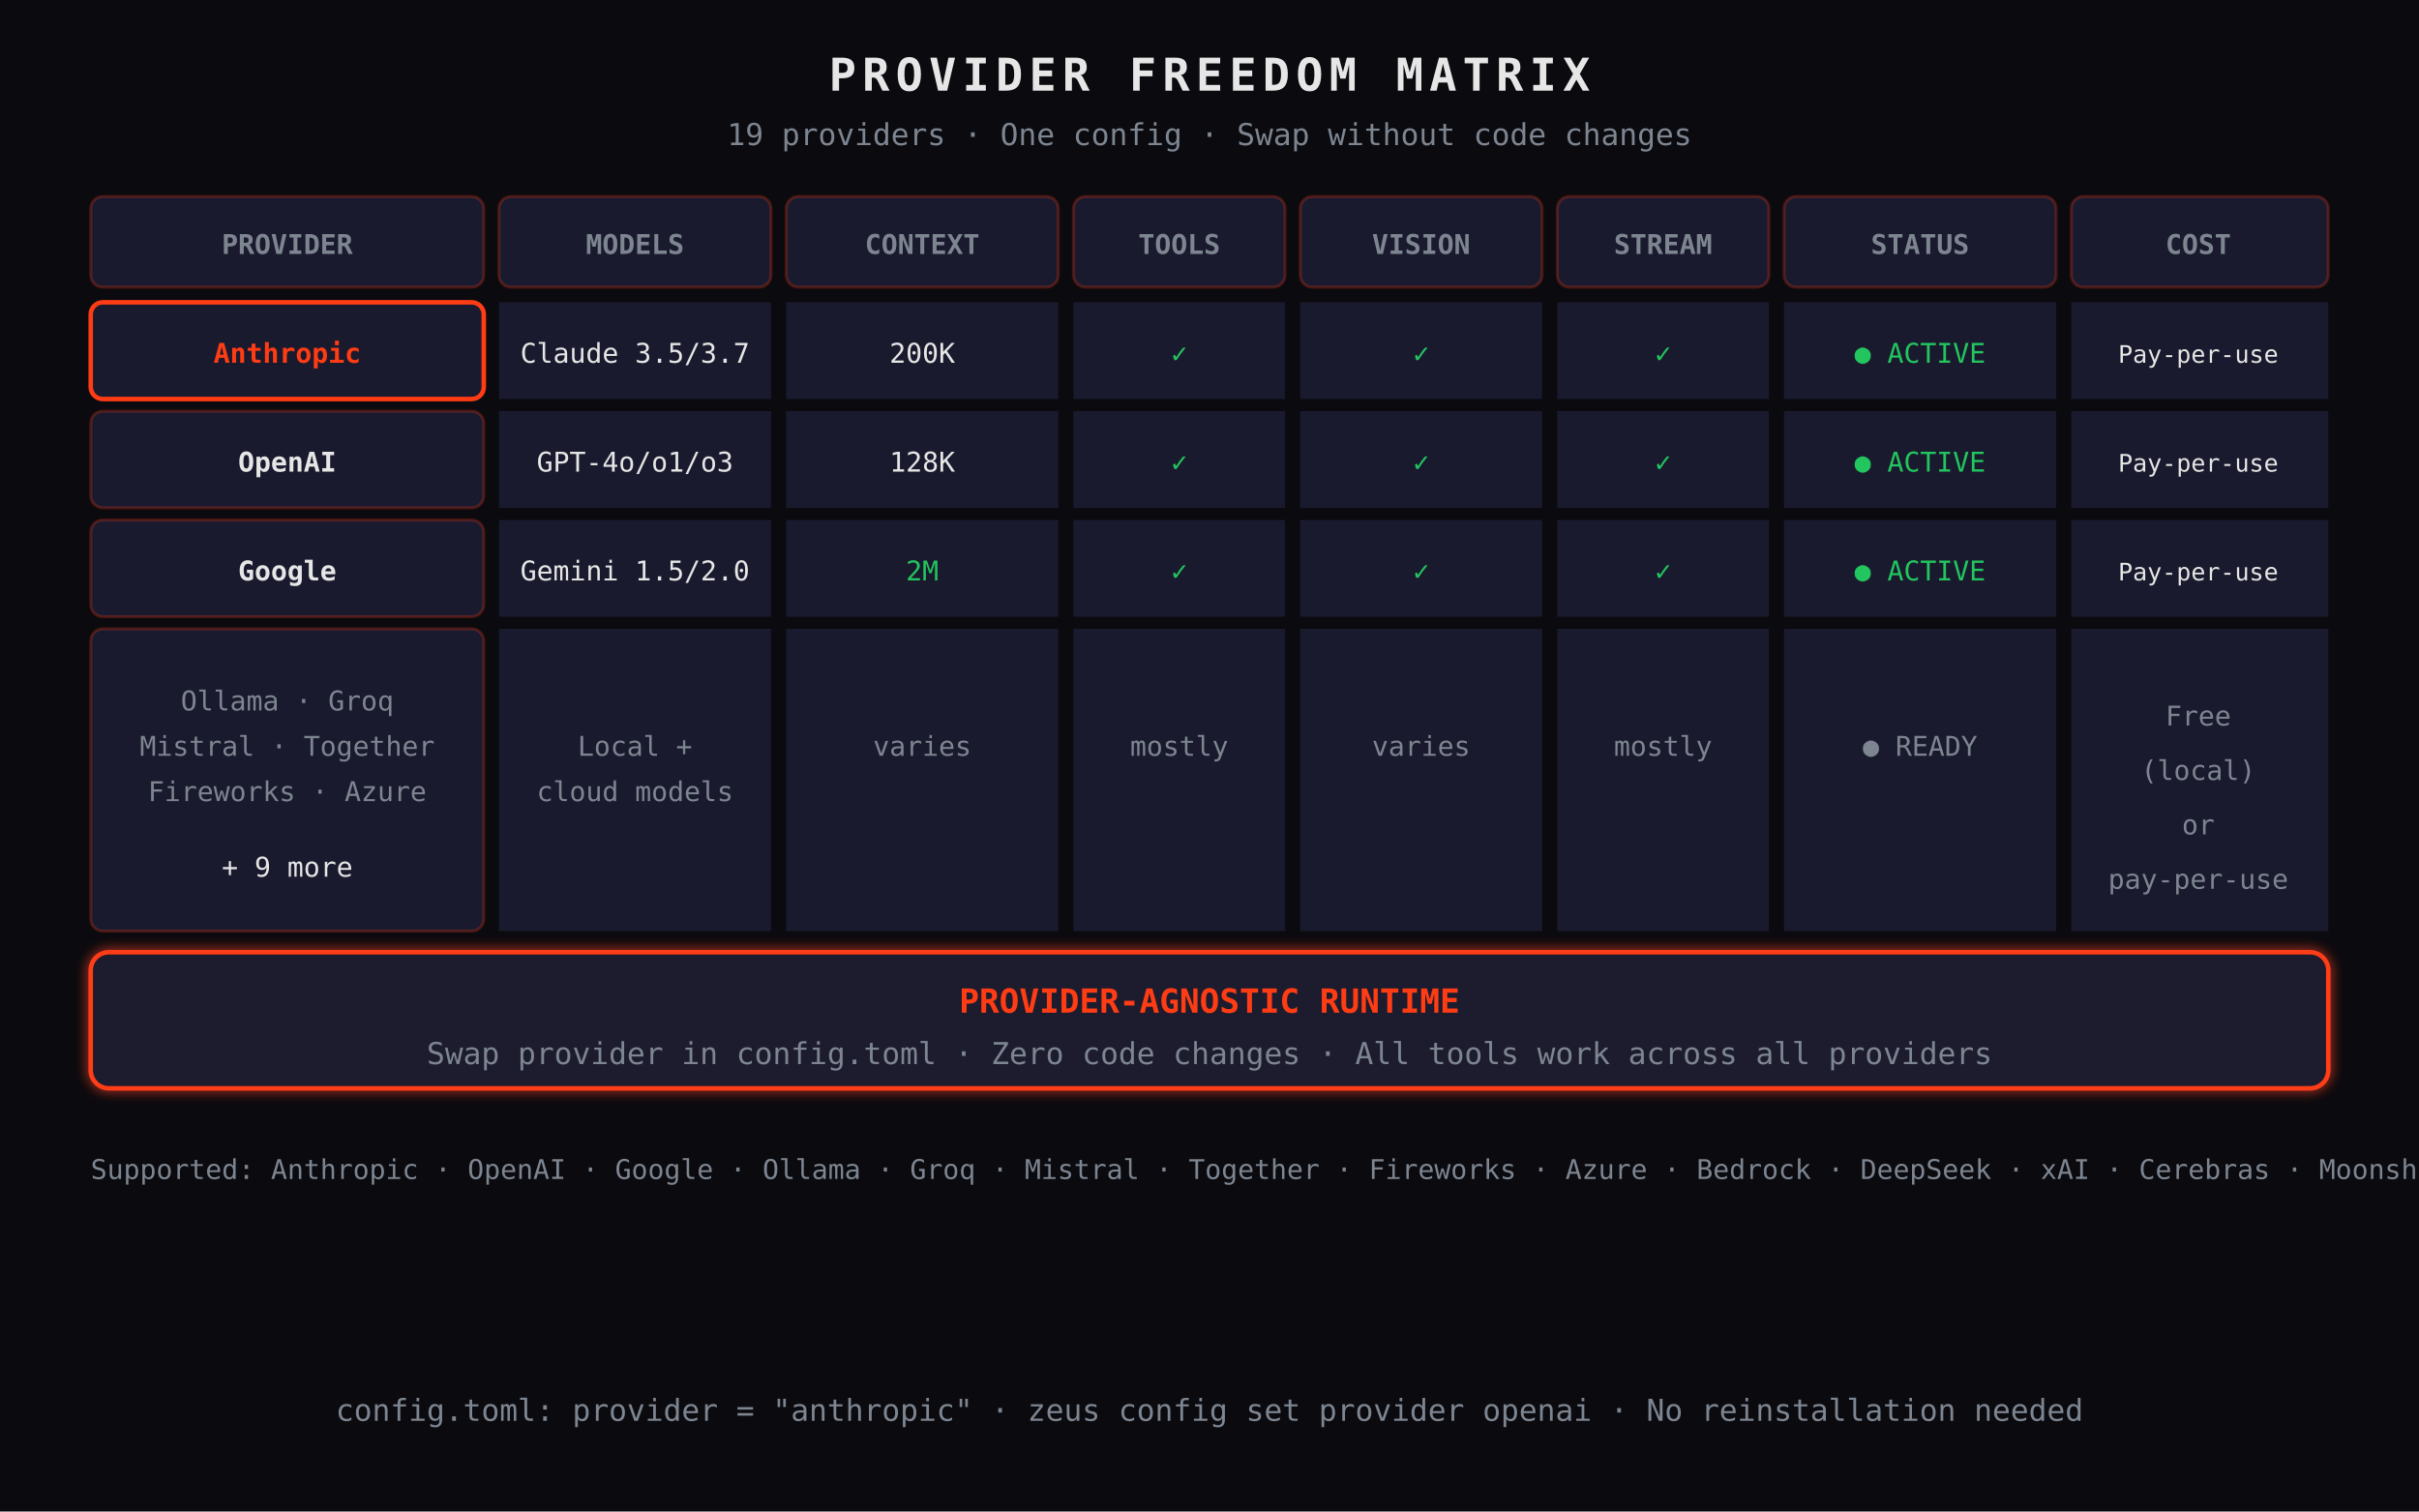
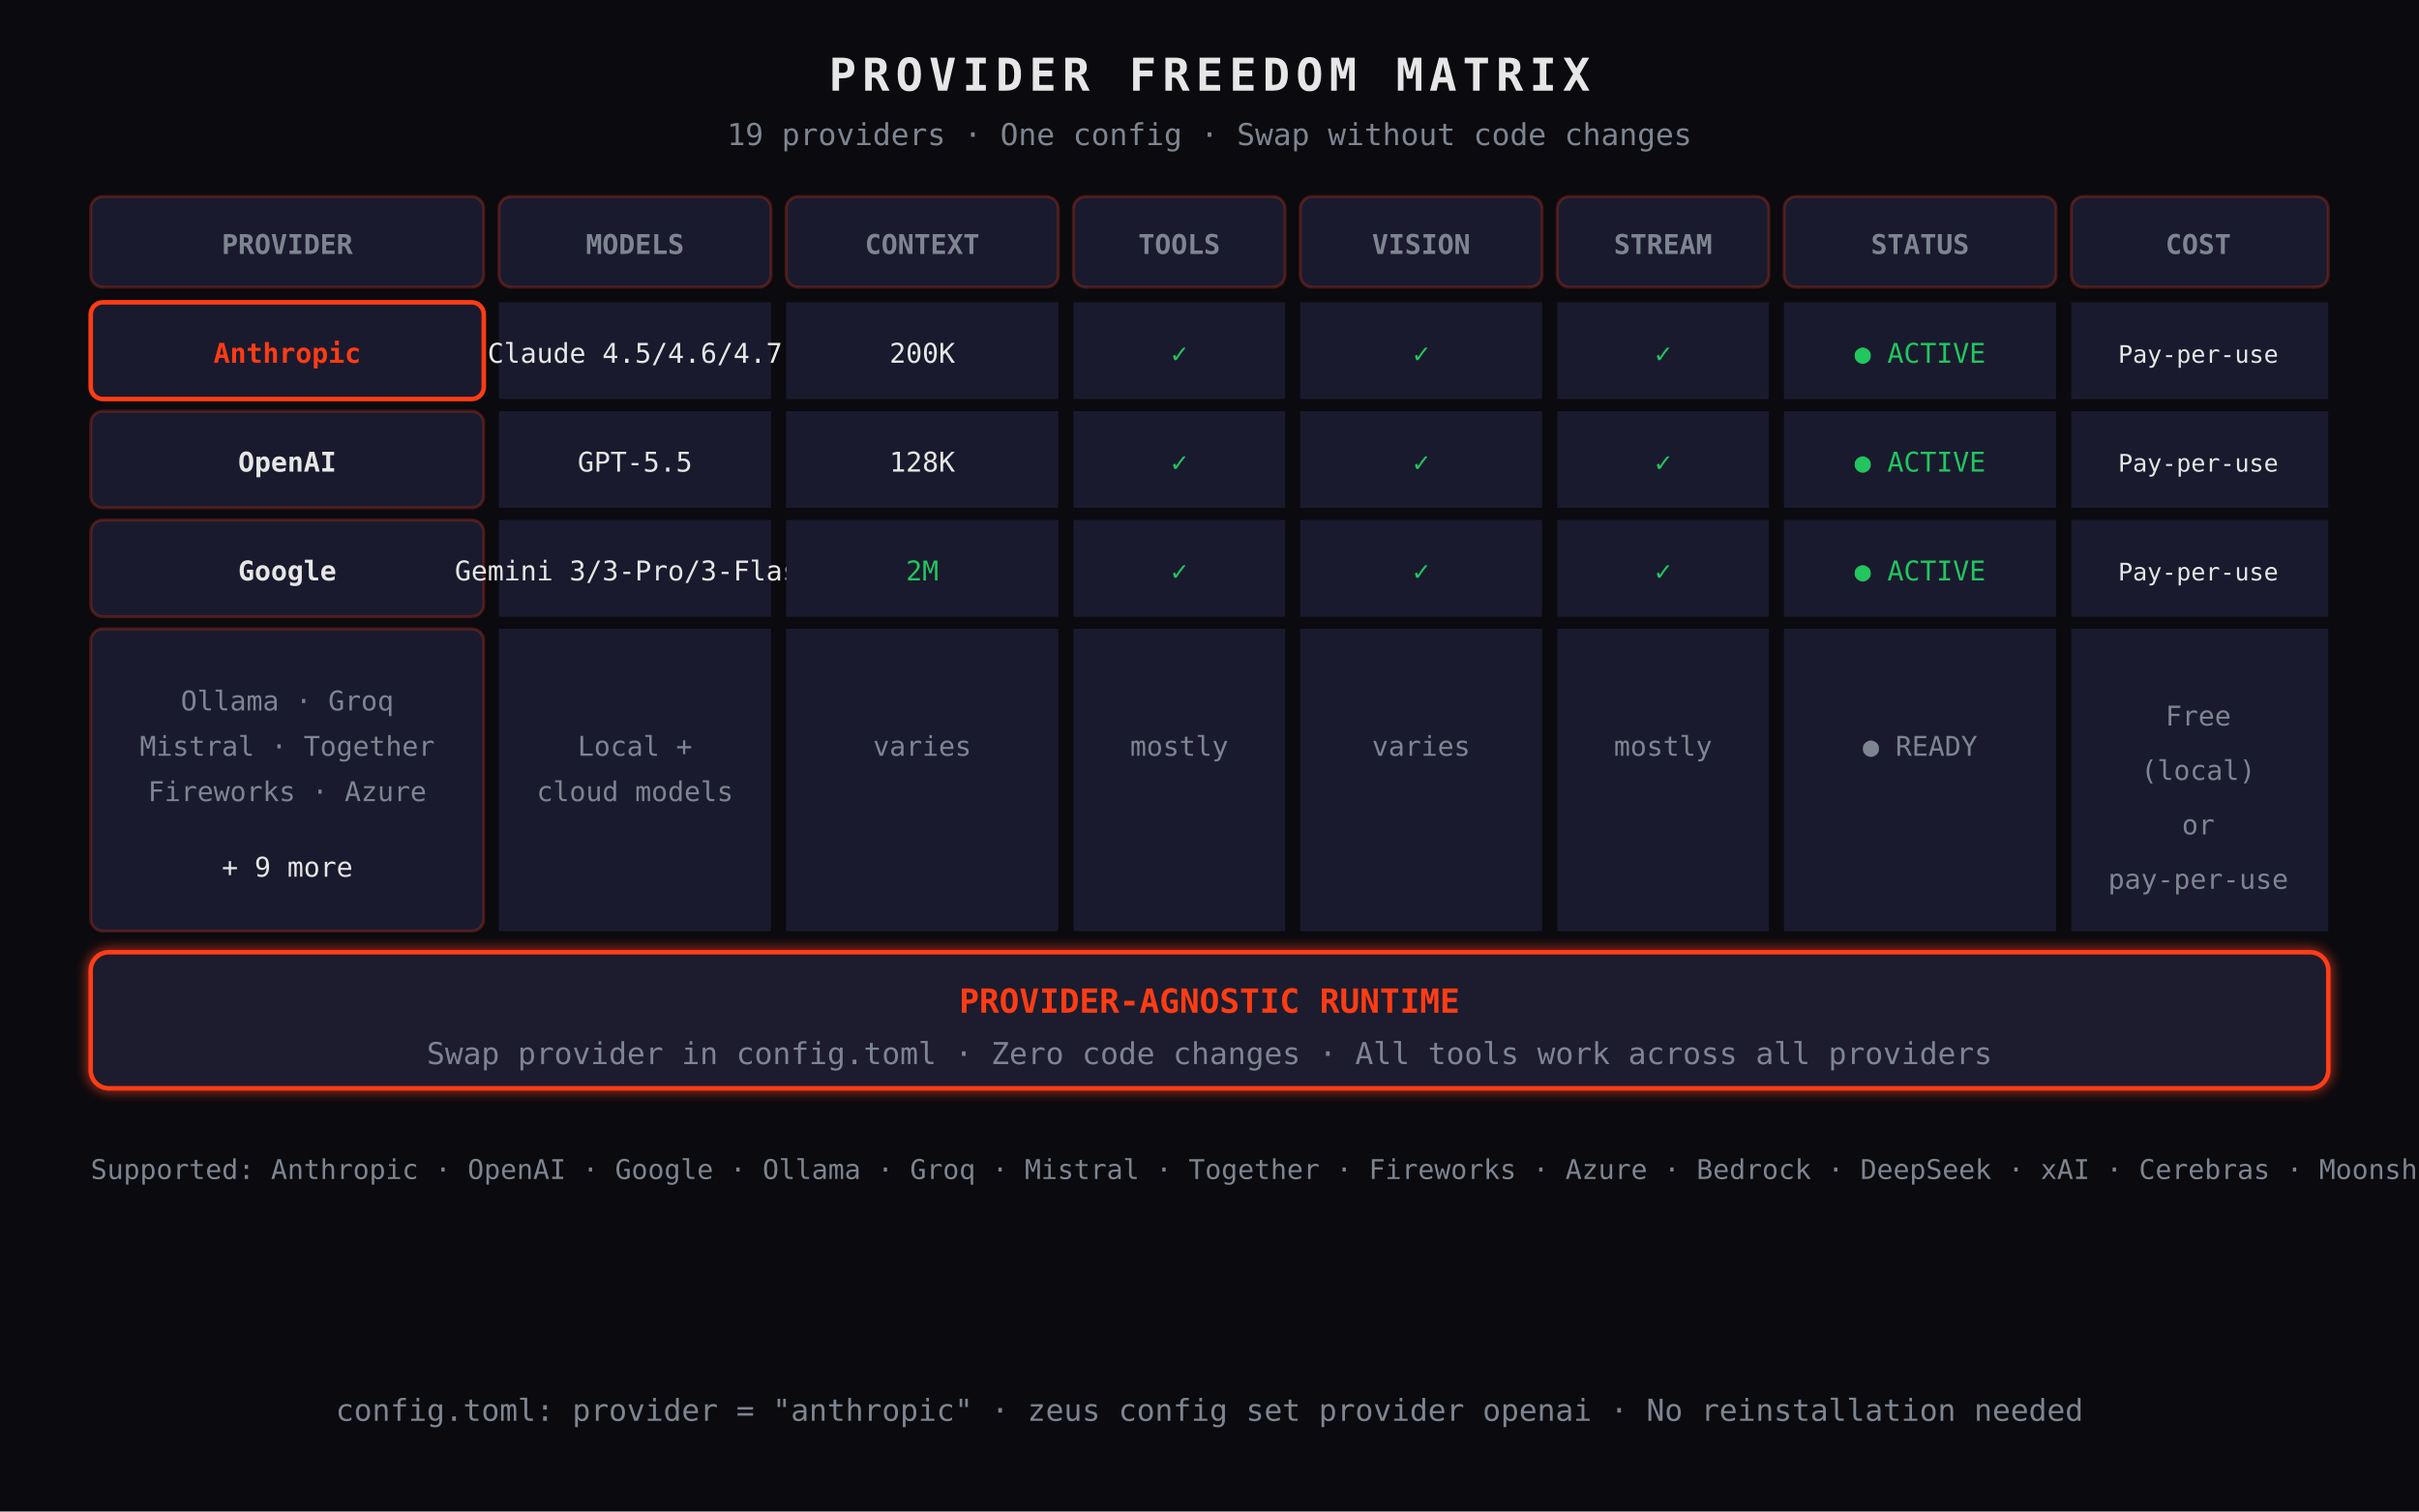
<svg xmlns="http://www.w3.org/2000/svg" viewBox="0 0 800 500">
  <defs>
    <filter id="glow" x="-20%" y="-20%" width="140%" height="140%">
      <feGaussianBlur stdDeviation="2" result="coloredBlur" />
      <feMerge>
        <feMergeNode in="coloredBlur" />
        <feMergeNode in="SourceGraphic" />
      </feMerge>
    </filter>
  </defs>
  <rect width="800" height="500" fill="#0a0a0f" />
  <text x="400" y="30" text-anchor="middle" fill="#e6e6e6" font-family="monospace" font-size="15" font-weight="bold" letter-spacing="2">PROVIDER FREEDOM MATRIX</text>
  <text x="400" y="48" text-anchor="middle" fill="#7d8590" font-family="monospace" font-size="10">19 providers · One config · Swap without code changes</text>
  <rect x="30" y="65" width="130" height="30" rx="4" fill="#1a1a2e" stroke="rgba(255,60,20,0.25)" stroke-width="1" />
  <text x="95" y="84" text-anchor="middle" fill="#7d8590" font-family="monospace" font-size="9" font-weight="bold">PROVIDER</text>
  <rect x="165" y="65" width="90" height="30" rx="4" fill="#1a1a2e" stroke="rgba(255,60,20,0.25)" stroke-width="1" />
  <text x="210" y="84" text-anchor="middle" fill="#7d8590" font-family="monospace" font-size="9" font-weight="bold">MODELS</text>
  <rect x="260" y="65" width="90" height="30" rx="4" fill="#1a1a2e" stroke="rgba(255,60,20,0.25)" stroke-width="1" />
  <text x="305" y="84" text-anchor="middle" fill="#7d8590" font-family="monospace" font-size="9" font-weight="bold">CONTEXT</text>
  <rect x="355" y="65" width="70" height="30" rx="4" fill="#1a1a2e" stroke="rgba(255,60,20,0.25)" stroke-width="1" />
  <text x="390" y="84" text-anchor="middle" fill="#7d8590" font-family="monospace" font-size="9" font-weight="bold">TOOLS</text>
  <rect x="430" y="65" width="80" height="30" rx="4" fill="#1a1a2e" stroke="rgba(255,60,20,0.25)" stroke-width="1" />
  <text x="470" y="84" text-anchor="middle" fill="#7d8590" font-family="monospace" font-size="9" font-weight="bold">VISION</text>
  <rect x="515" y="65" width="70" height="30" rx="4" fill="#1a1a2e" stroke="rgba(255,60,20,0.25)" stroke-width="1" />
  <text x="550" y="84" text-anchor="middle" fill="#7d8590" font-family="monospace" font-size="9" font-weight="bold">STREAM</text>
  <rect x="590" y="65" width="90" height="30" rx="4" fill="#1a1a2e" stroke="rgba(255,60,20,0.25)" stroke-width="1" />
  <text x="635" y="84" text-anchor="middle" fill="#7d8590" font-family="monospace" font-size="9" font-weight="bold">STATUS</text>
  <rect x="685" y="65" width="85" height="30" rx="4" fill="#1a1a2e" stroke="rgba(255,60,20,0.25)" stroke-width="1" />
  <text x="727" y="84" text-anchor="middle" fill="#7d8590" font-family="monospace" font-size="9" font-weight="bold">COST</text>
  <rect x="30" y="100" width="130" height="32" rx="4" fill="#1a1a2e" stroke="#ff3c14" stroke-width="1.5" />
  <text x="95" y="120" text-anchor="middle" fill="#ff3c14" font-family="monospace" font-size="9" font-weight="bold">Anthropic</text>
  <rect x="165" y="100" width="90" height="32" rx="0" fill="#1a1a2e" stroke="none" />
-   <text x="210" y="120" text-anchor="middle" fill="#e6e6e6" font-family="monospace" font-size="9">Claude 3.5/3.7</text>
+   <text x="210" y="120" text-anchor="middle" fill="#e6e6e6" font-family="monospace" font-size="9">Claude 4.5/4.6/4.7</text>
  <rect x="260" y="100" width="90" height="32" rx="0" fill="#1a1a2e" stroke="none" />
  <text x="305" y="120" text-anchor="middle" fill="#e6e6e6" font-family="monospace" font-size="9">200K</text>
  <rect x="355" y="100" width="70" height="32" rx="0" fill="#1a1a2e" stroke="none" />
  <text x="390" y="120" text-anchor="middle" fill="#22c55e" font-family="monospace" font-size="9">✓</text>
  <rect x="430" y="100" width="80" height="32" rx="0" fill="#1a1a2e" stroke="none" />
  <text x="470" y="120" text-anchor="middle" fill="#22c55e" font-family="monospace" font-size="9">✓</text>
  <rect x="515" y="100" width="70" height="32" rx="0" fill="#1a1a2e" stroke="none" />
  <text x="550" y="120" text-anchor="middle" fill="#22c55e" font-family="monospace" font-size="9">✓</text>
  <rect x="590" y="100" width="90" height="32" rx="0" fill="#1a1a2e" stroke="none" />
  <text x="635" y="120" text-anchor="middle" fill="#22c55e" font-family="monospace" font-size="9">● ACTIVE</text>
  <rect x="685" y="100" width="85" height="32" rx="0 4 4 0" fill="#1a1a2e" stroke="none" />
  <text x="727" y="120" text-anchor="middle" fill="#e6e6e6" font-family="monospace" font-size="8">Pay-per-use</text>
  <rect x="30" y="136" width="130" height="32" rx="4" fill="#1a1a2e" stroke="rgba(255,60,20,0.25)" stroke-width="1" />
  <text x="95" y="156" text-anchor="middle" fill="#e6e6e6" font-family="monospace" font-size="9" font-weight="bold">OpenAI</text>
  <rect x="165" y="136" width="90" height="32" rx="0" fill="#1a1a2e" stroke="none" />
-   <text x="210" y="156" text-anchor="middle" fill="#e6e6e6" font-family="monospace" font-size="9">GPT-4o/o1/o3</text>
+   <text x="210" y="156" text-anchor="middle" fill="#e6e6e6" font-family="monospace" font-size="9">GPT-5.5</text>
  <rect x="260" y="136" width="90" height="32" rx="0" fill="#1a1a2e" stroke="none" />
  <text x="305" y="156" text-anchor="middle" fill="#e6e6e6" font-family="monospace" font-size="9">128K</text>
  <rect x="355" y="136" width="70" height="32" rx="0" fill="#1a1a2e" stroke="none" />
  <text x="390" y="156" text-anchor="middle" fill="#22c55e" font-family="monospace" font-size="9">✓</text>
  <rect x="430" y="136" width="80" height="32" rx="0" fill="#1a1a2e" stroke="none" />
  <text x="470" y="156" text-anchor="middle" fill="#22c55e" font-family="monospace" font-size="9">✓</text>
  <rect x="515" y="136" width="70" height="32" rx="0" fill="#1a1a2e" stroke="none" />
  <text x="550" y="156" text-anchor="middle" fill="#22c55e" font-family="monospace" font-size="9">✓</text>
  <rect x="590" y="136" width="90" height="32" rx="0" fill="#1a1a2e" stroke="none" />
  <text x="635" y="156" text-anchor="middle" fill="#22c55e" font-family="monospace" font-size="9">● ACTIVE</text>
  <rect x="685" y="136" width="85" height="32" rx="0 4 4 0" fill="#1a1a2e" stroke="none" />
  <text x="727" y="156" text-anchor="middle" fill="#e6e6e6" font-family="monospace" font-size="8">Pay-per-use</text>
  <rect x="30" y="172" width="130" height="32" rx="4" fill="#1a1a2e" stroke="rgba(255,60,20,0.25)" stroke-width="1" />
  <text x="95" y="192" text-anchor="middle" fill="#e6e6e6" font-family="monospace" font-size="9" font-weight="bold">Google</text>
  <rect x="165" y="172" width="90" height="32" rx="0" fill="#1a1a2e" stroke="none" />
-   <text x="210" y="192" text-anchor="middle" fill="#e6e6e6" font-family="monospace" font-size="9">Gemini 1.5/2.0</text>
+   <text x="210" y="192" text-anchor="middle" fill="#e6e6e6" font-family="monospace" font-size="9">Gemini 3/3-Pro/3-Flash</text>
  <rect x="260" y="172" width="90" height="32" rx="0" fill="#1a1a2e" stroke="none" />
  <text x="305" y="192" text-anchor="middle" fill="#22c55e" font-family="monospace" font-size="9">2M</text>
  <rect x="355" y="172" width="70" height="32" rx="0" fill="#1a1a2e" stroke="none" />
  <text x="390" y="192" text-anchor="middle" fill="#22c55e" font-family="monospace" font-size="9">✓</text>
  <rect x="430" y="172" width="80" height="32" rx="0" fill="#1a1a2e" stroke="none" />
  <text x="470" y="192" text-anchor="middle" fill="#22c55e" font-family="monospace" font-size="9">✓</text>
  <rect x="515" y="172" width="70" height="32" rx="0" fill="#1a1a2e" stroke="none" />
  <text x="550" y="192" text-anchor="middle" fill="#22c55e" font-family="monospace" font-size="9">✓</text>
  <rect x="590" y="172" width="90" height="32" rx="0" fill="#1a1a2e" stroke="none" />
  <text x="635" y="192" text-anchor="middle" fill="#22c55e" font-family="monospace" font-size="9">● ACTIVE</text>
  <rect x="685" y="172" width="85" height="32" rx="0 4 4 0" fill="#1a1a2e" stroke="none" />
  <text x="727" y="192" text-anchor="middle" fill="#e6e6e6" font-family="monospace" font-size="8">Pay-per-use</text>
  <rect x="30" y="208" width="130" height="100" rx="4" fill="#1a1a2e" stroke="rgba(255,60,20,0.25)" stroke-width="1" />
  <text x="95" y="235" text-anchor="middle" fill="#7d8590" font-family="monospace" font-size="9">Ollama · Groq</text>
  <text x="95" y="250" text-anchor="middle" fill="#7d8590" font-family="monospace" font-size="9">Mistral · Together</text>
  <text x="95" y="265" text-anchor="middle" fill="#7d8590" font-family="monospace" font-size="9">Fireworks · Azure</text>
  <text x="95" y="290" text-anchor="middle" fill="#e6e6e6" font-family="monospace" font-size="9">+ 9 more</text>
  <rect x="165" y="208" width="90" height="100" rx="0" fill="#1a1a2e" stroke="none" />
  <text x="210" y="250" text-anchor="middle" fill="#7d8590" font-family="monospace" font-size="9">Local +</text>
  <text x="210" y="265" text-anchor="middle" fill="#7d8590" font-family="monospace" font-size="9">cloud models</text>
  <rect x="260" y="208" width="90" height="100" rx="0" fill="#1a1a2e" stroke="none" />
  <text x="305" y="250" text-anchor="middle" fill="#7d8590" font-family="monospace" font-size="9">varies</text>
  <rect x="355" y="208" width="70" height="100" rx="0" fill="#1a1a2e" stroke="none" />
  <text x="390" y="250" text-anchor="middle" fill="#7d8590" font-family="monospace" font-size="9">mostly</text>
  <rect x="430" y="208" width="80" height="100" rx="0" fill="#1a1a2e" stroke="none" />
  <text x="470" y="250" text-anchor="middle" fill="#7d8590" font-family="monospace" font-size="9">varies</text>
  <rect x="515" y="208" width="70" height="100" rx="0" fill="#1a1a2e" stroke="none" />
  <text x="550" y="250" text-anchor="middle" fill="#7d8590" font-family="monospace" font-size="9">mostly</text>
  <rect x="590" y="208" width="90" height="100" rx="0" fill="#1a1a2e" stroke="none" />
  <text x="635" y="250" text-anchor="middle" fill="#7d8590" font-family="monospace" font-size="9">● READY</text>
  <rect x="685" y="208" width="85" height="100" rx="0 4 4 0" fill="#1a1a2e" stroke="none" />
  <text x="727" y="240" text-anchor="middle" fill="#7d8590" font-family="monospace" font-size="9">Free</text>
  <text x="727" y="258" text-anchor="middle" fill="#7d8590" font-family="monospace" font-size="9">(local)</text>
  <text x="727" y="276" text-anchor="middle" fill="#7d8590" font-family="monospace" font-size="9">or</text>
  <text x="727" y="294" text-anchor="middle" fill="#7d8590" font-family="monospace" font-size="9">pay-per-use</text>
  <rect x="30" y="315" width="740" height="45" rx="6" fill="#1a1a2e" stroke="#ff3c14" stroke-width="1.5" filter="url(#glow)" />
  <text x="400" y="335" text-anchor="middle" fill="#ff3c14" font-family="monospace" font-size="11" font-weight="bold">PROVIDER-AGNOSTIC RUNTIME</text>
  <text x="400" y="352" text-anchor="middle" fill="#7d8590" font-family="monospace" font-size="10">Swap provider in config.toml · Zero code changes · All tools work across all providers</text>
  <text x="30" y="390" text-anchor="left" fill="#7d8590" font-family="monospace" font-size="9">Supported: Anthropic · OpenAI · Google · Ollama · Groq · Mistral · Together · Fireworks · Azure · Bedrock · DeepSeek · xAI · Cerebras · Moonshot · Zhipu · Qwen · Novita · Lepton · AiDev · Hyper</text>
  <text x="400" y="470" text-anchor="middle" fill="#7d8590" font-family="monospace" font-size="10">config.toml: provider = "anthropic" · zeus config set provider openai · No reinstallation needed</text>
</svg>
